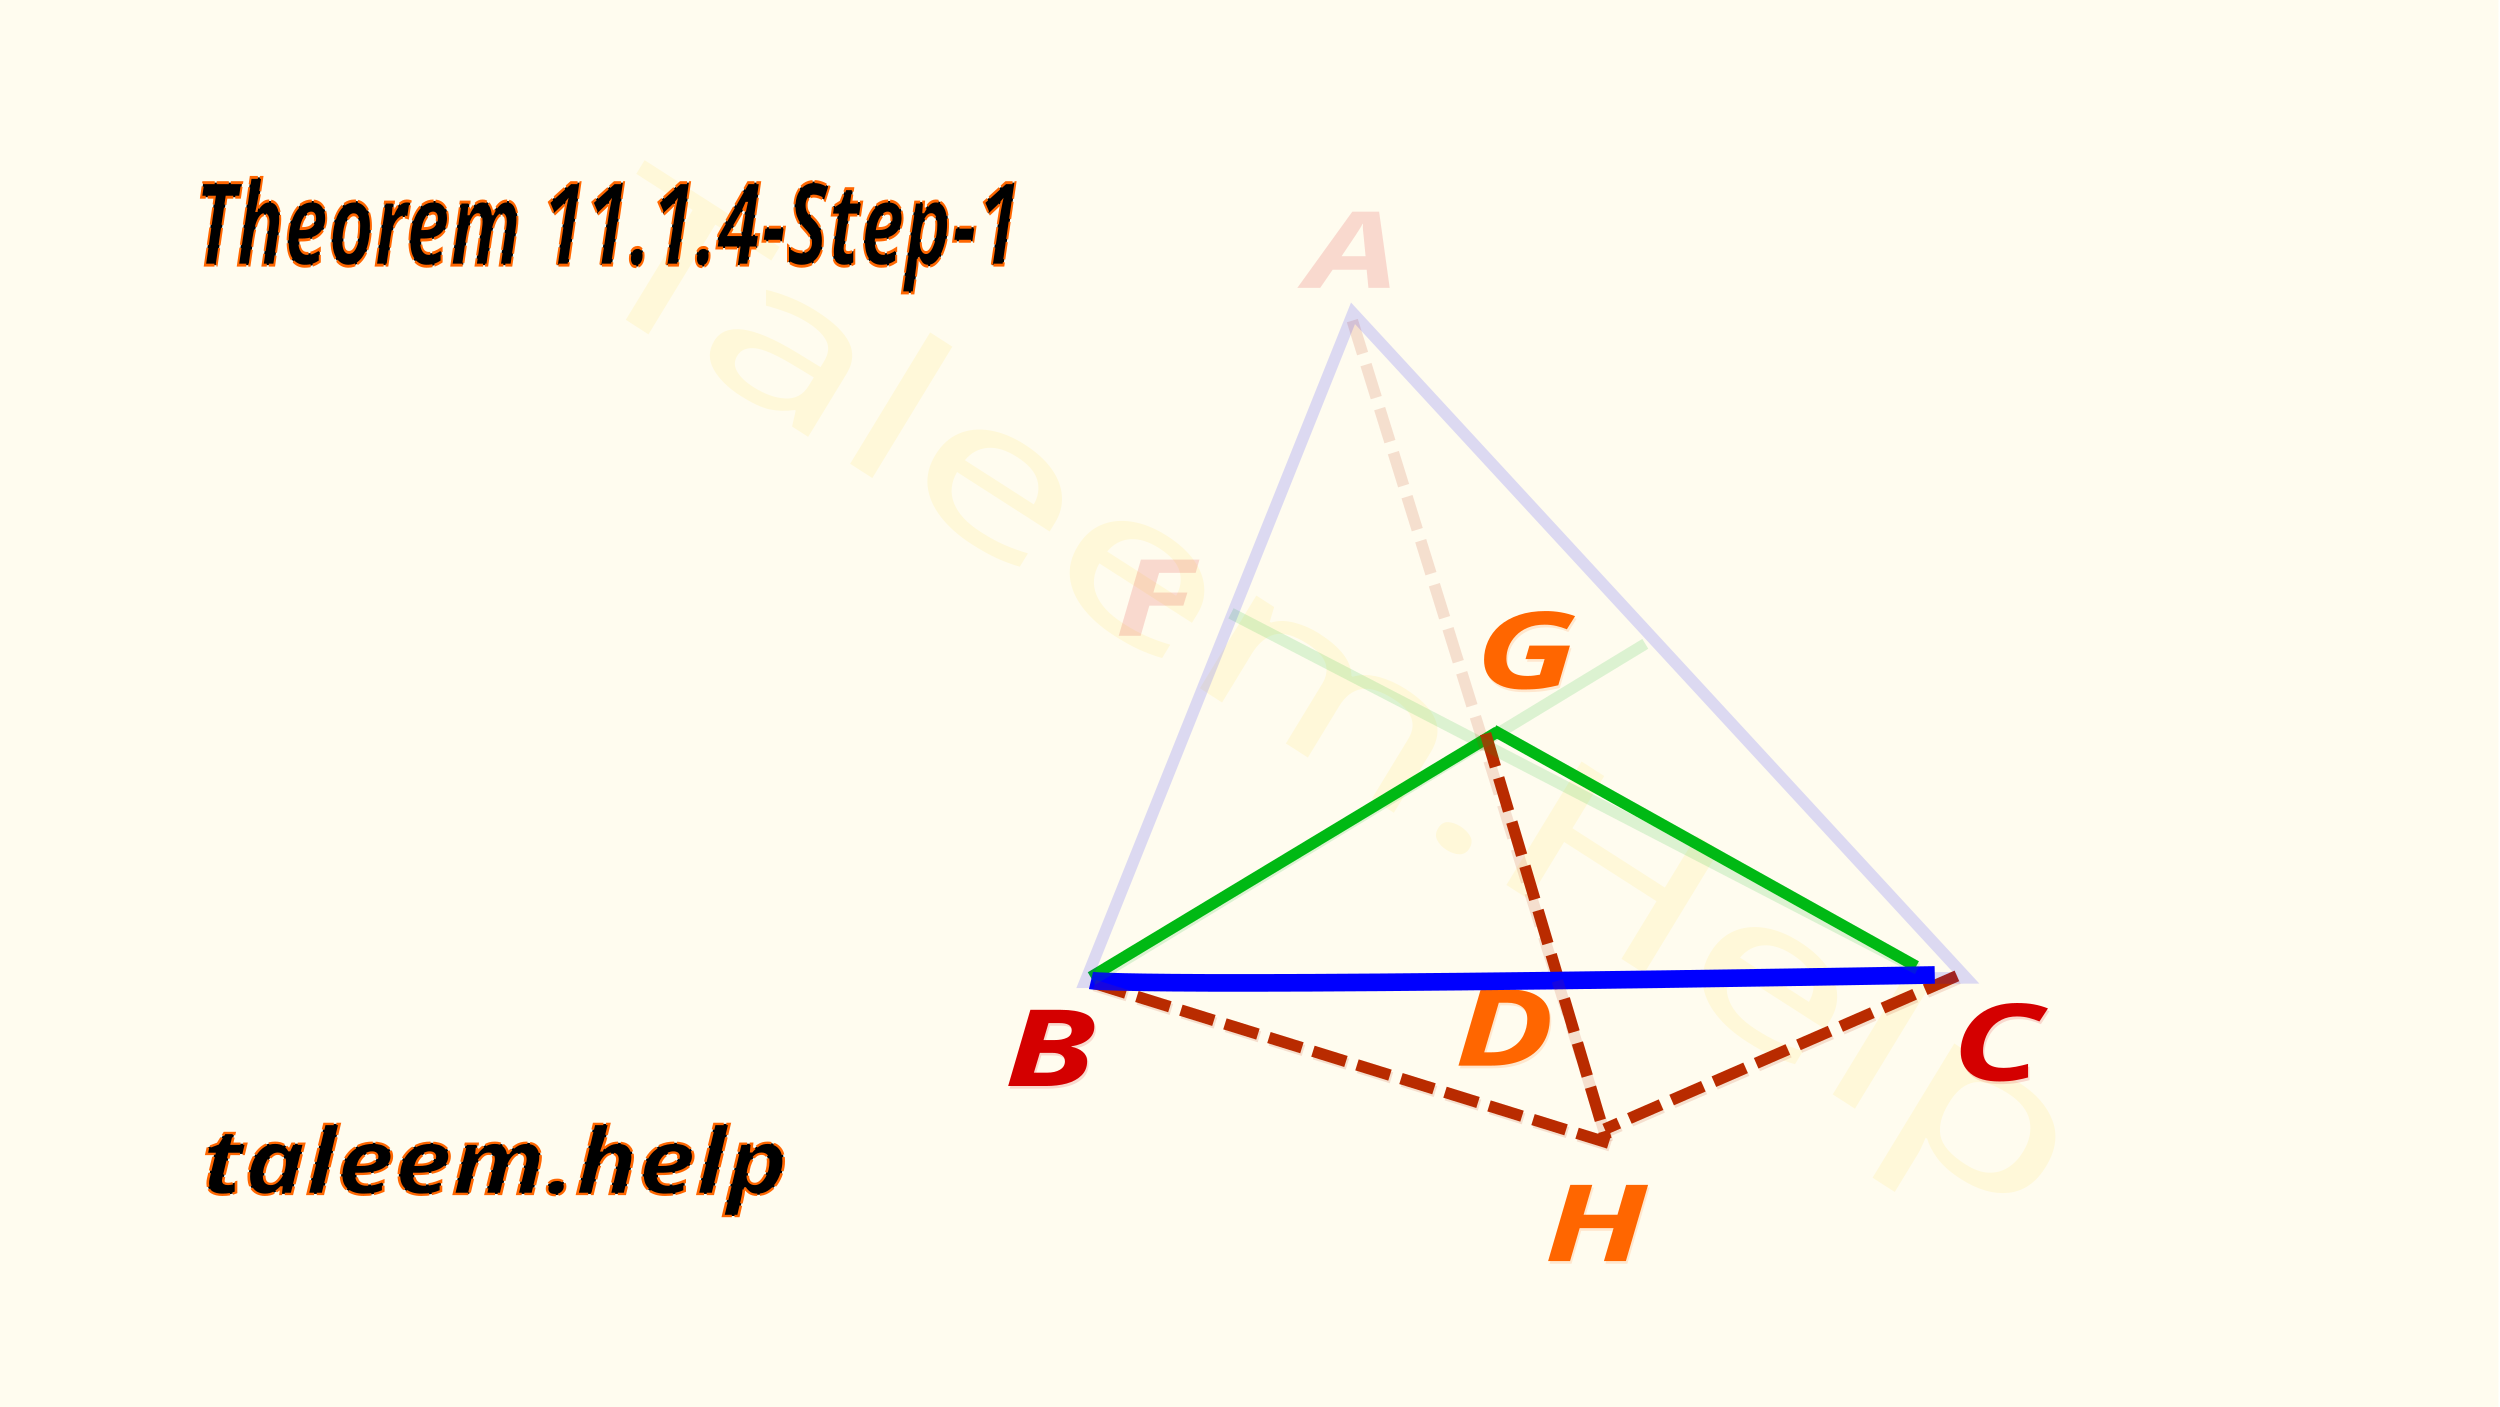
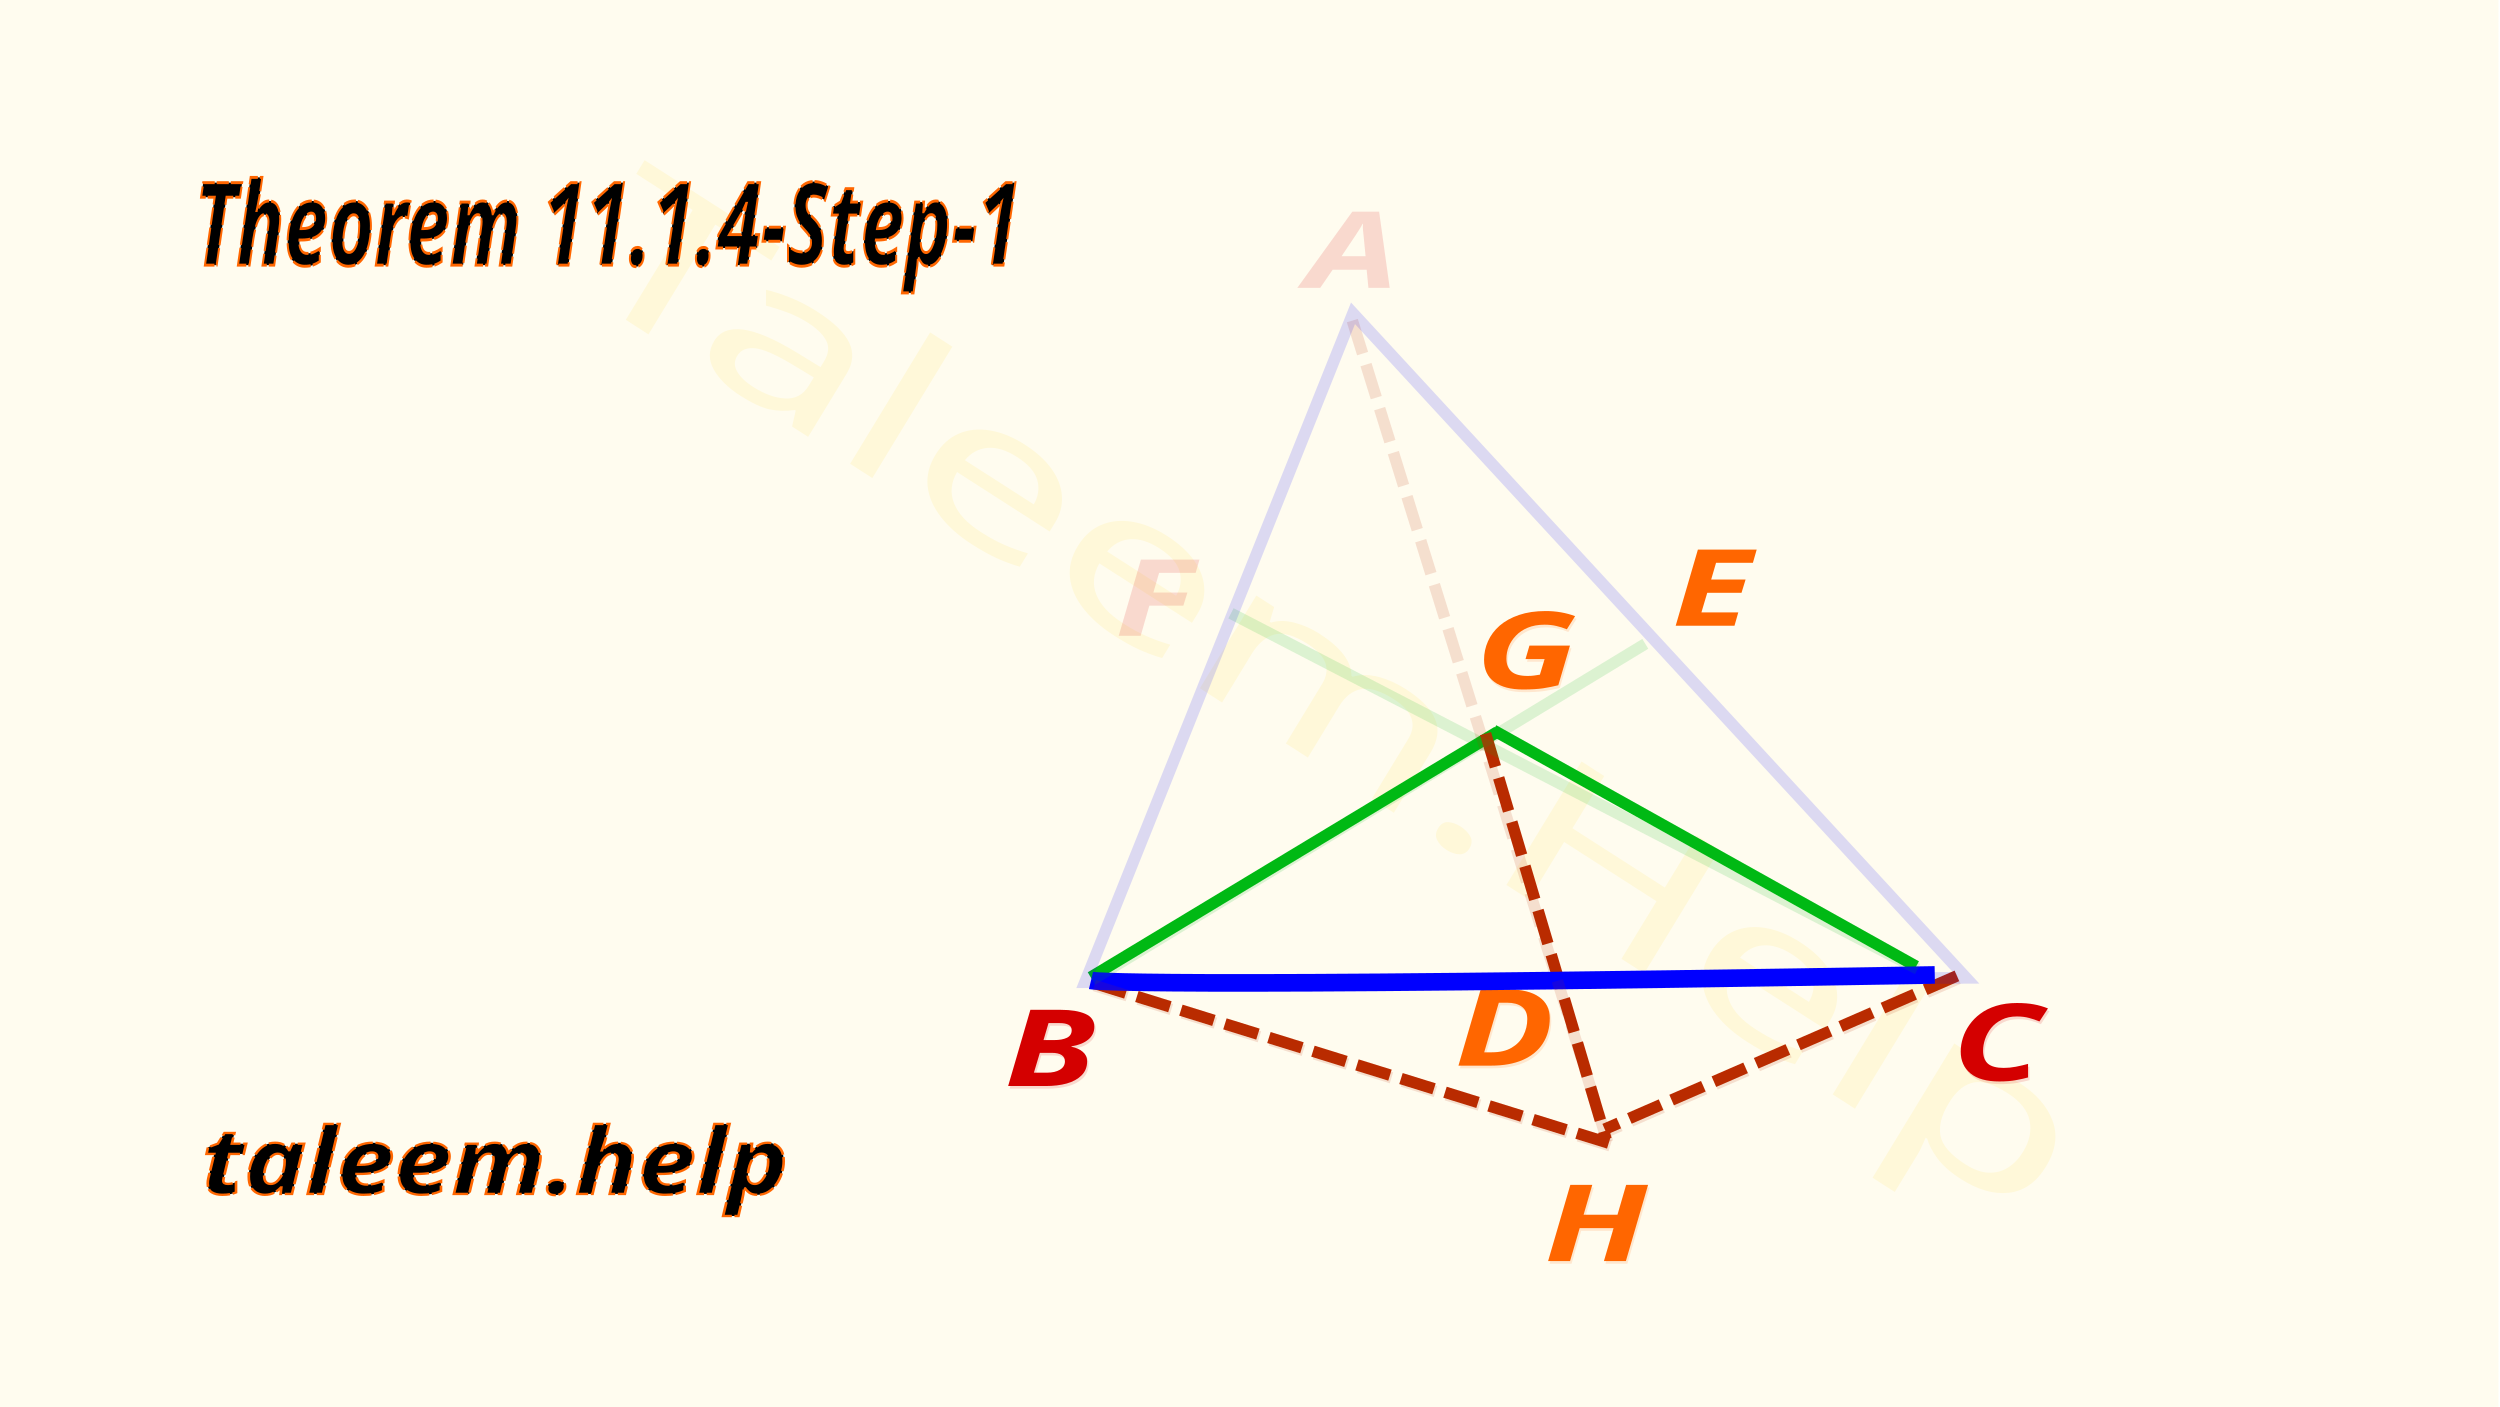
<svg xmlns="http://www.w3.org/2000/svg" width="1280" height="720" viewBox="0 0 338.667 190.5" version="1.1" id="svg5">
  <defs id="defs2" />
  <g id="layer1" style="display:inline;fill:#ffeeaa">
    <rect style="display:inline;fill:#fffcef;fill-opacity:1;stroke:none;stroke-width:4.62;stroke-miterlimit:8.9" id="rect1514" width="338.785" height="191.386" x="-0.325" y="-0.273" />
  </g>
  <g id="layer2" style="display:inline">
    <text xml:space="preserve" style="font-size:33.37px;font-family:Carlito;-inkscape-font-specification:'Carlito, Normal';display:inline;fill:#fff8d9;fill-opacity:1;stroke:none;stroke-width:5.515;stroke-miterlimit:8.9" x="70.237" y="-11.352" id="text1677" transform="matrix(1.024379,0.6574284,-0.4273823,0.7019146,0,0)">
      <tspan id="tspan1675" style="fill:#fff8d9;fill-opacity:1;stroke-width:5.515" x="70.237" y="-11.352">Taleem.Help</tspan>
    </text>
  </g>
  <g id="layer5" style="display:inline">
    <text xml:space="preserve" style="font-style:italic;font-weight:bold;font-size:16.979px;font-family:sans-serif;-inkscape-font-specification:'sans-serif, Bold Italic';fill:#ff6600;stroke:none;stroke-width:0.664;stroke-dasharray:none;stroke-opacity:1" x="167.755" y="169.575" id="text1405-5-7-9-9" transform="scale(1.174684,0.8512926)">
      <tspan id="tspan1403-3-5-7-3" style="fill:#ff6600;stroke:none;stroke-width:0.664;stroke-dasharray:none" x="167.755" y="169.575">D</tspan>
    </text>
    <text xml:space="preserve" style="font-style:italic;font-weight:bold;font-size:16.979px;font-family:sans-serif;-inkscape-font-specification:'sans-serif, Bold Italic';fill:#ff6600;stroke:none;stroke-width:0.664;stroke-dasharray:none;stroke-opacity:1" x="178.093" y="200.674" id="text1405-5-7-9-1" transform="scale(1.174684,0.8512926)">
      <tspan id="tspan1403-3-5-7-9" style="fill:#ff6600;stroke:none;stroke-width:0.664;stroke-dasharray:none" x="178.093" y="200.674">H</tspan>
    </text>
    <text xml:space="preserve" style="font-style:italic;font-weight:bold;font-size:16.979px;font-family:sans-serif;-inkscape-font-specification:'sans-serif, Bold Italic';fill:#ff6600;stroke:none;stroke-width:0.664;stroke-dasharray:none;stroke-opacity:1" x="170.127" y="109.549" id="text1405-5-7-9-4" transform="scale(1.174684,0.8512926)">
      <tspan id="tspan1403-3-5-7-7" style="fill:#ff6600;stroke:none;stroke-width:0.664;stroke-dasharray:none" x="170.127" y="109.549">G</tspan>
+     </text>
+     <text xml:space="preserve" style="font-style:italic;font-weight:bold;font-size:16.979px;font-family:sans-serif;-inkscape-font-specification:'sans-serif, Bold Italic';display:inline;fill:#ff6600;stroke:none;stroke-width:0.664;stroke-dasharray:none;stroke-opacity:1" x="192.803" y="99.576" id="text1405-5-7-9-4-9" transform="scale(1.174684,0.8512926)">
+       <tspan id="tspan1403-3-5-7-7-4" style="fill:#ff6600;stroke:none;stroke-width:0.664;stroke-dasharray:none" x="192.803" y="99.576">E</tspan>
    </text>
    <text xml:space="preserve" style="font-style:italic;font-weight:bold;font-size:16.979px;font-family:sans-serif;-inkscape-font-specification:'sans-serif, Bold Italic';fill:#d40000;stroke:none;stroke-width:0.664;stroke-dasharray:none;stroke-opacity:1" x="225.097" y="171.924" id="text1405-56" transform="scale(1.174684,0.8512926)">
      <tspan id="tspan1403-2" style="fill:#d40000;stroke:none;stroke-width:0.664;stroke-dasharray:none" x="225.097" y="171.924">C</tspan>
    </text>
    <text xml:space="preserve" style="font-style:italic;font-weight:bold;font-size:16.979px;font-family:sans-serif;-inkscape-font-specification:'sans-serif, Bold Italic';fill:#d40000;stroke:none;stroke-width:0.664;stroke-dasharray:none;stroke-opacity:1" x="115.825" y="172.817" id="text1405-9" transform="scale(1.174684,0.8512926)">
      <tspan id="tspan1403-1" style="fill:#d40000;stroke:none;stroke-width:0.664;stroke-dasharray:none" x="115.825" y="172.817">B</tspan>
    </text>
    <path style="fill:#d44700;fill-opacity:1;stroke:#00b914;stroke-width:1.561;stroke-dasharray:none;stroke-dashoffset:0;stroke-opacity:1" d="m 147.756,132.379 55.105,-33.246" id="path2442-2" />
    <path style="fill:#d44700;fill-opacity:1;stroke:#00b914;stroke-width:1.561;stroke-dasharray:none;stroke-dashoffset:0;stroke-opacity:1" d="M 202.312,98.925 259.573,130.909" id="path2442-2-3" />
    <path style="fill:#d44700;fill-opacity:1;stroke:#b92b00;stroke-width:1.561;stroke-dasharray:4.683, 1.561;stroke-dashoffset:0;stroke-opacity:1" d="m 201.244,99.389 16.323,54.966" id="path2442-2-3-6" />
    <path style="fill:#d44700;fill-opacity:1;stroke:#b92b00;stroke-width:1.561;stroke-dasharray:4.683, 1.561;stroke-dashoffset:0;stroke-opacity:1" d="m 265.094,132.199 -47.709,20.766" id="path2442-2-3-6-1" />
    <path style="fill:#d44700;fill-opacity:1;stroke:#b92b00;stroke-width:1.561;stroke-dasharray:4.683, 1.561;stroke-dashoffset:0;stroke-opacity:1" d="m 148.046,133.141 69.883,21.71" id="path2442-2-3-6-2" />
    <path style="fill:#d45500;stroke:#0000ff;stroke-width:2.391;stroke-dasharray:none" d="m 262.096,132.073 c -109.714,1.864 -114.304,0.753 -114.304,0.753" id="path815" />
  </g>
  <g id="layer7">
    <text xml:space="preserve" style="font-style:italic;font-weight:bold;font-size:16.979px;font-family:sans-serif;-inkscape-font-specification:'sans-serif, Bold Italic';opacity:0.138;fill:#d40000;stroke:none;stroke-width:0.664;stroke-dasharray:none;stroke-opacity:1" x="150.623" y="45.812" id="text1405" transform="scale(1.174684,0.8512926)">
      <tspan id="tspan1403" style="fill:#d40000;stroke:none;stroke-width:0.664;stroke-dasharray:none" x="150.623" y="45.812">A</tspan>
    </text>
    <text xml:space="preserve" style="font-style:italic;font-weight:bold;font-size:16.979px;font-family:sans-serif;-inkscape-font-specification:'sans-serif, Bold Italic';opacity:0.138;fill:#d40000;stroke:none;stroke-width:0.664;stroke-dasharray:none;stroke-opacity:1" x="128.573" y="101.181" id="text1405-5" transform="scale(1.174684,0.8512926)">
      <tspan id="tspan1403-3" style="fill:#d40000;stroke:none;stroke-width:0.664;stroke-dasharray:none" x="128.573" y="101.181">F</tspan>
    </text>
    <text xml:space="preserve" style="font-style:italic;font-weight:bold;font-size:16.979px;font-family:sans-serif;-inkscape-font-specification:'sans-serif, Bold Italic';opacity:0.138;fill:#ff6600;stroke:none;stroke-width:0.664;stroke-dasharray:none;stroke-opacity:1" x="167.926" y="169.999" id="text1405-5-7-9-9-3" transform="scale(1.174684,0.8512926)">
      <tspan id="tspan1403-3-5-7-3-7" style="fill:#ff6600;stroke:none;stroke-width:0.664;stroke-dasharray:none" x="167.926" y="169.999">D</tspan>
    </text>
    <text xml:space="preserve" style="font-style:italic;font-weight:bold;font-size:16.979px;font-family:sans-serif;-inkscape-font-specification:'sans-serif, Bold Italic';opacity:0.138;fill:#ff6600;stroke:none;stroke-width:0.664;stroke-dasharray:none;stroke-opacity:1" x="178.264" y="201.099" id="text1405-5-7-9-1-5" transform="scale(1.174684,0.8512926)">
      <tspan id="tspan1403-3-5-7-9-9" style="fill:#ff6600;stroke:none;stroke-width:0.664;stroke-dasharray:none" x="178.264" y="201.099">H</tspan>
    </text>
    <text xml:space="preserve" style="font-style:italic;font-weight:bold;font-size:16.979px;font-family:sans-serif;-inkscape-font-specification:'sans-serif, Bold Italic';opacity:0.138;fill:#ff6600;stroke:none;stroke-width:0.664;stroke-dasharray:none;stroke-opacity:1" x="170.298" y="109.973" id="text1405-5-7-9-4-2" transform="scale(1.174684,0.8512926)">
      <tspan id="tspan1403-3-5-7-7-2" style="fill:#ff6600;stroke:none;stroke-width:0.664;stroke-dasharray:none" x="170.298" y="109.973">G</tspan>
    </text>
    <text xml:space="preserve" style="font-style:italic;font-weight:bold;font-size:16.979px;font-family:sans-serif;-inkscape-font-specification:'sans-serif, Bold Italic';opacity:0.138;fill:#d40000;stroke:none;stroke-width:0.664;stroke-dasharray:none;stroke-opacity:1" x="225.268" y="172.349" id="text1405-56-8" transform="scale(1.174684,0.8512926)">
      <tspan id="tspan1403-2-9" style="fill:#d40000;stroke:none;stroke-width:0.664;stroke-dasharray:none" x="225.268" y="172.349">C</tspan>
    </text>
    <text xml:space="preserve" style="font-style:italic;font-weight:bold;font-size:16.979px;font-family:sans-serif;-inkscape-font-specification:'sans-serif, Bold Italic';opacity:0.138;fill:#d40000;stroke:none;stroke-width:0.664;stroke-dasharray:none;stroke-opacity:1" x="115.996" y="173.242" id="text1405-9-7" transform="scale(1.174684,0.8512926)">
      <tspan id="tspan1403-1-3" style="fill:#d40000;stroke:none;stroke-width:0.664;stroke-dasharray:none" x="115.996" y="173.242">B</tspan>
    </text>
    <path style="opacity:0.138;fill:#d44700;fill-opacity:1;stroke:#00b914;stroke-width:1.561;stroke-dasharray:none;stroke-dashoffset:0;stroke-opacity:1" d="m 147.957,132.74 74.925,-45.523 m 3.417,-0.866" id="path2442-2-6" />
    <path style="opacity:0.138;fill:#d44700;fill-opacity:1;stroke:#00b914;stroke-width:1.561;stroke-dasharray:none;stroke-dashoffset:0;stroke-opacity:1" d="m 166.754,83.083 93.02,48.188" id="path2442-2-3-1" />
    <path style="opacity:0.138;fill:#d44700;fill-opacity:1;stroke:#b92b00;stroke-width:1.561;stroke-dasharray:4.683, 1.561;stroke-dashoffset:0;stroke-opacity:1" d="M 183.194,43.428 217.768,154.717" id="path2442-2-3-6-29" />
    <path style="opacity:0.138;fill:#d44700;fill-opacity:1;stroke:#b92b00;stroke-width:1.561;stroke-dasharray:4.683, 1.561;stroke-dashoffset:0;stroke-opacity:1" d="m 265.295,132.561 -47.709,20.766" id="path2442-2-3-6-1-3" />
    <path style="opacity:0.138;fill:#d44700;fill-opacity:1;stroke:#b92b00;stroke-width:1.561;stroke-dasharray:4.683, 1.561;stroke-dashoffset:0;stroke-opacity:1" d="m 148.247,133.503 69.883,21.71" id="path2442-2-3-6-2-1" />
    <path style="opacity:0.138;fill:none;fill-opacity:1;stroke:#0200ff;stroke-width:1.587;stroke-dasharray:none;stroke-dashoffset:0;stroke-opacity:1" d="m 146.98,133.054 36.307,-90.613 83.051,90.022 z" id="path3713" />
  </g>
  <g id="layer6" style="display:inline">
    <text xml:space="preserve" style="font-style:italic;font-variant:normal;font-weight:bold;font-stretch:normal;font-size:12.935px;font-family:sans-serif;-inkscape-font-specification:'sans-serif, Bold Italic';font-variant-ligatures:normal;font-variant-caps:normal;font-variant-numeric:normal;font-variant-east-asian:normal;display:inline;fill:#000000;stroke:#ff6600;stroke-width:0.33;stroke-dasharray:1.981, 0.33;stroke-dashoffset:0;stroke-opacity:1" x="31.891" y="29.693" id="text3126" transform="scale(0.8267807,1.209511)">
      <tspan id="tspan3124" style="stroke-width:0.33" x="31.891" y="29.693">Theorem 11.1.4-Step-1</tspan>
    </text>
    <text xml:space="preserve" style="font-style:italic;font-variant:normal;font-weight:bold;font-stretch:normal;font-size:13.232px;font-family:sans-serif;-inkscape-font-specification:'sans-serif, Bold Italic';font-variant-ligatures:normal;font-variant-caps:normal;font-variant-numeric:normal;font-variant-east-asian:normal;display:inline;fill:#000000;stroke:#ff6600;stroke-width:0.338;stroke-dasharray:2.026, 0.338;stroke-dashoffset:0;stroke-opacity:1" x="25.754" y="171.633" id="text3126-9" transform="scale(1.061171,0.9423554)">
      <tspan id="tspan3124-2" style="stroke-width:0.338" x="25.754" y="171.633">taleem.help</tspan>
    </text>
  </g>
</svg>
